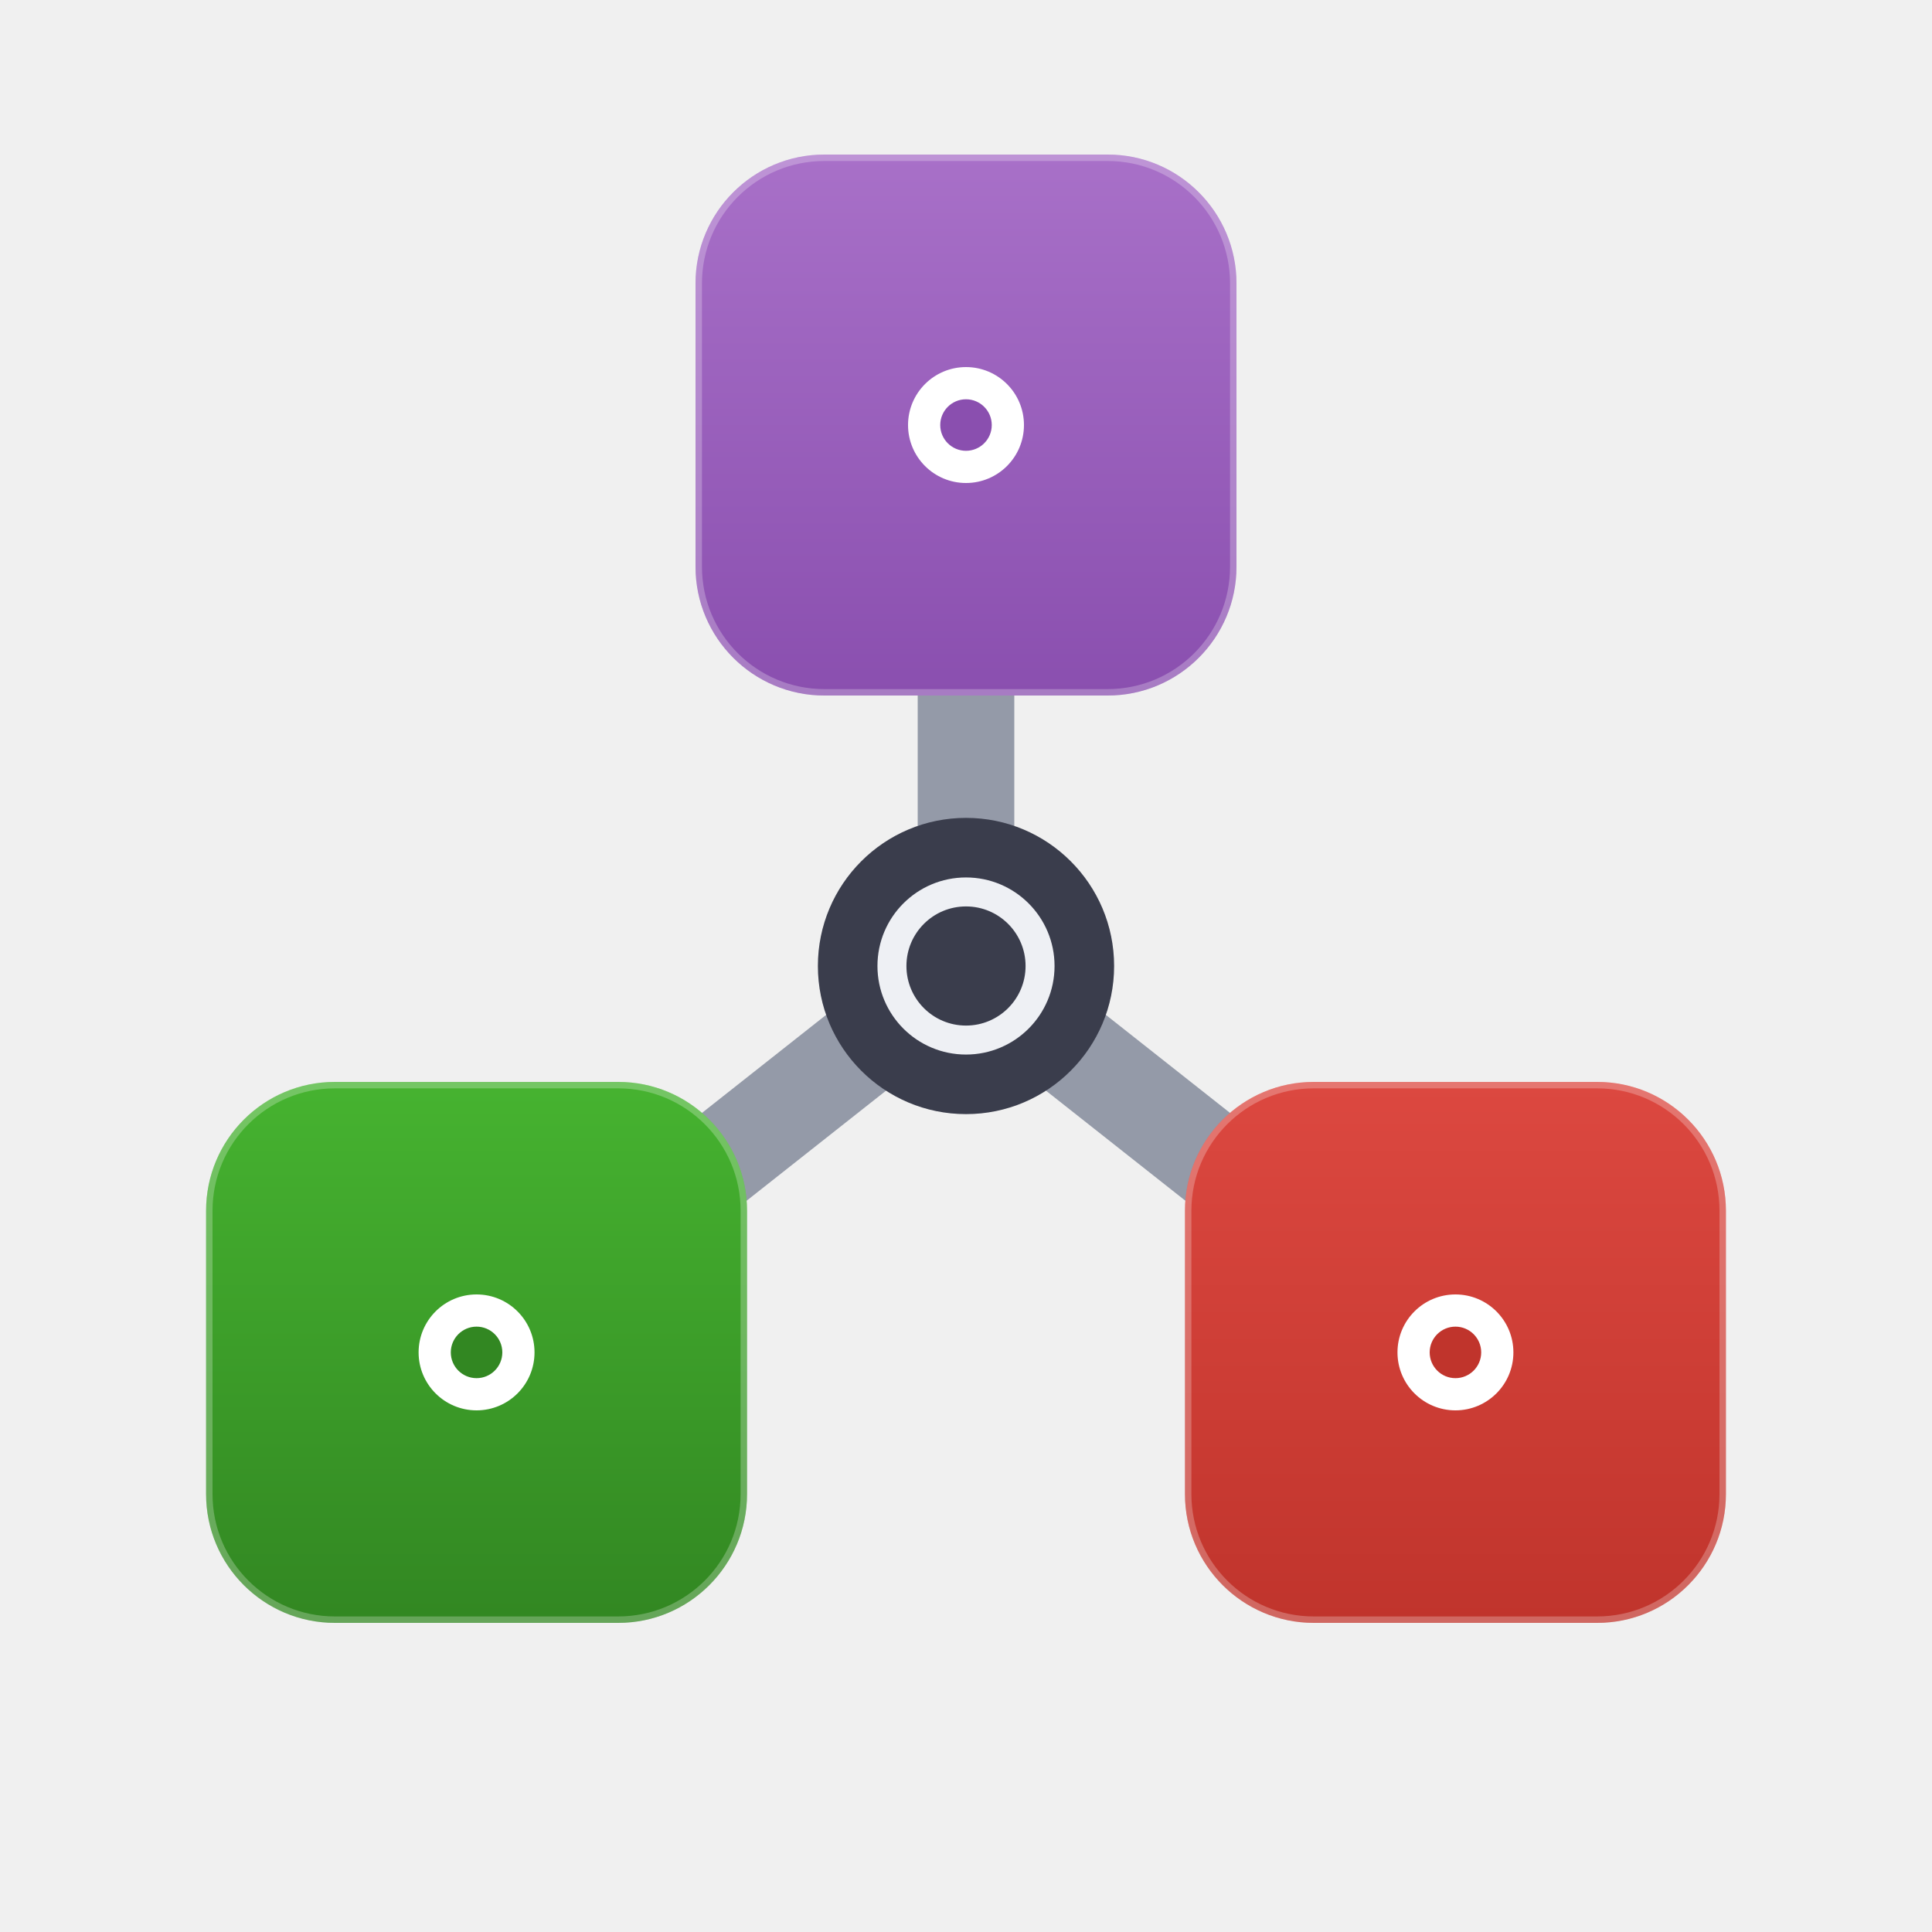
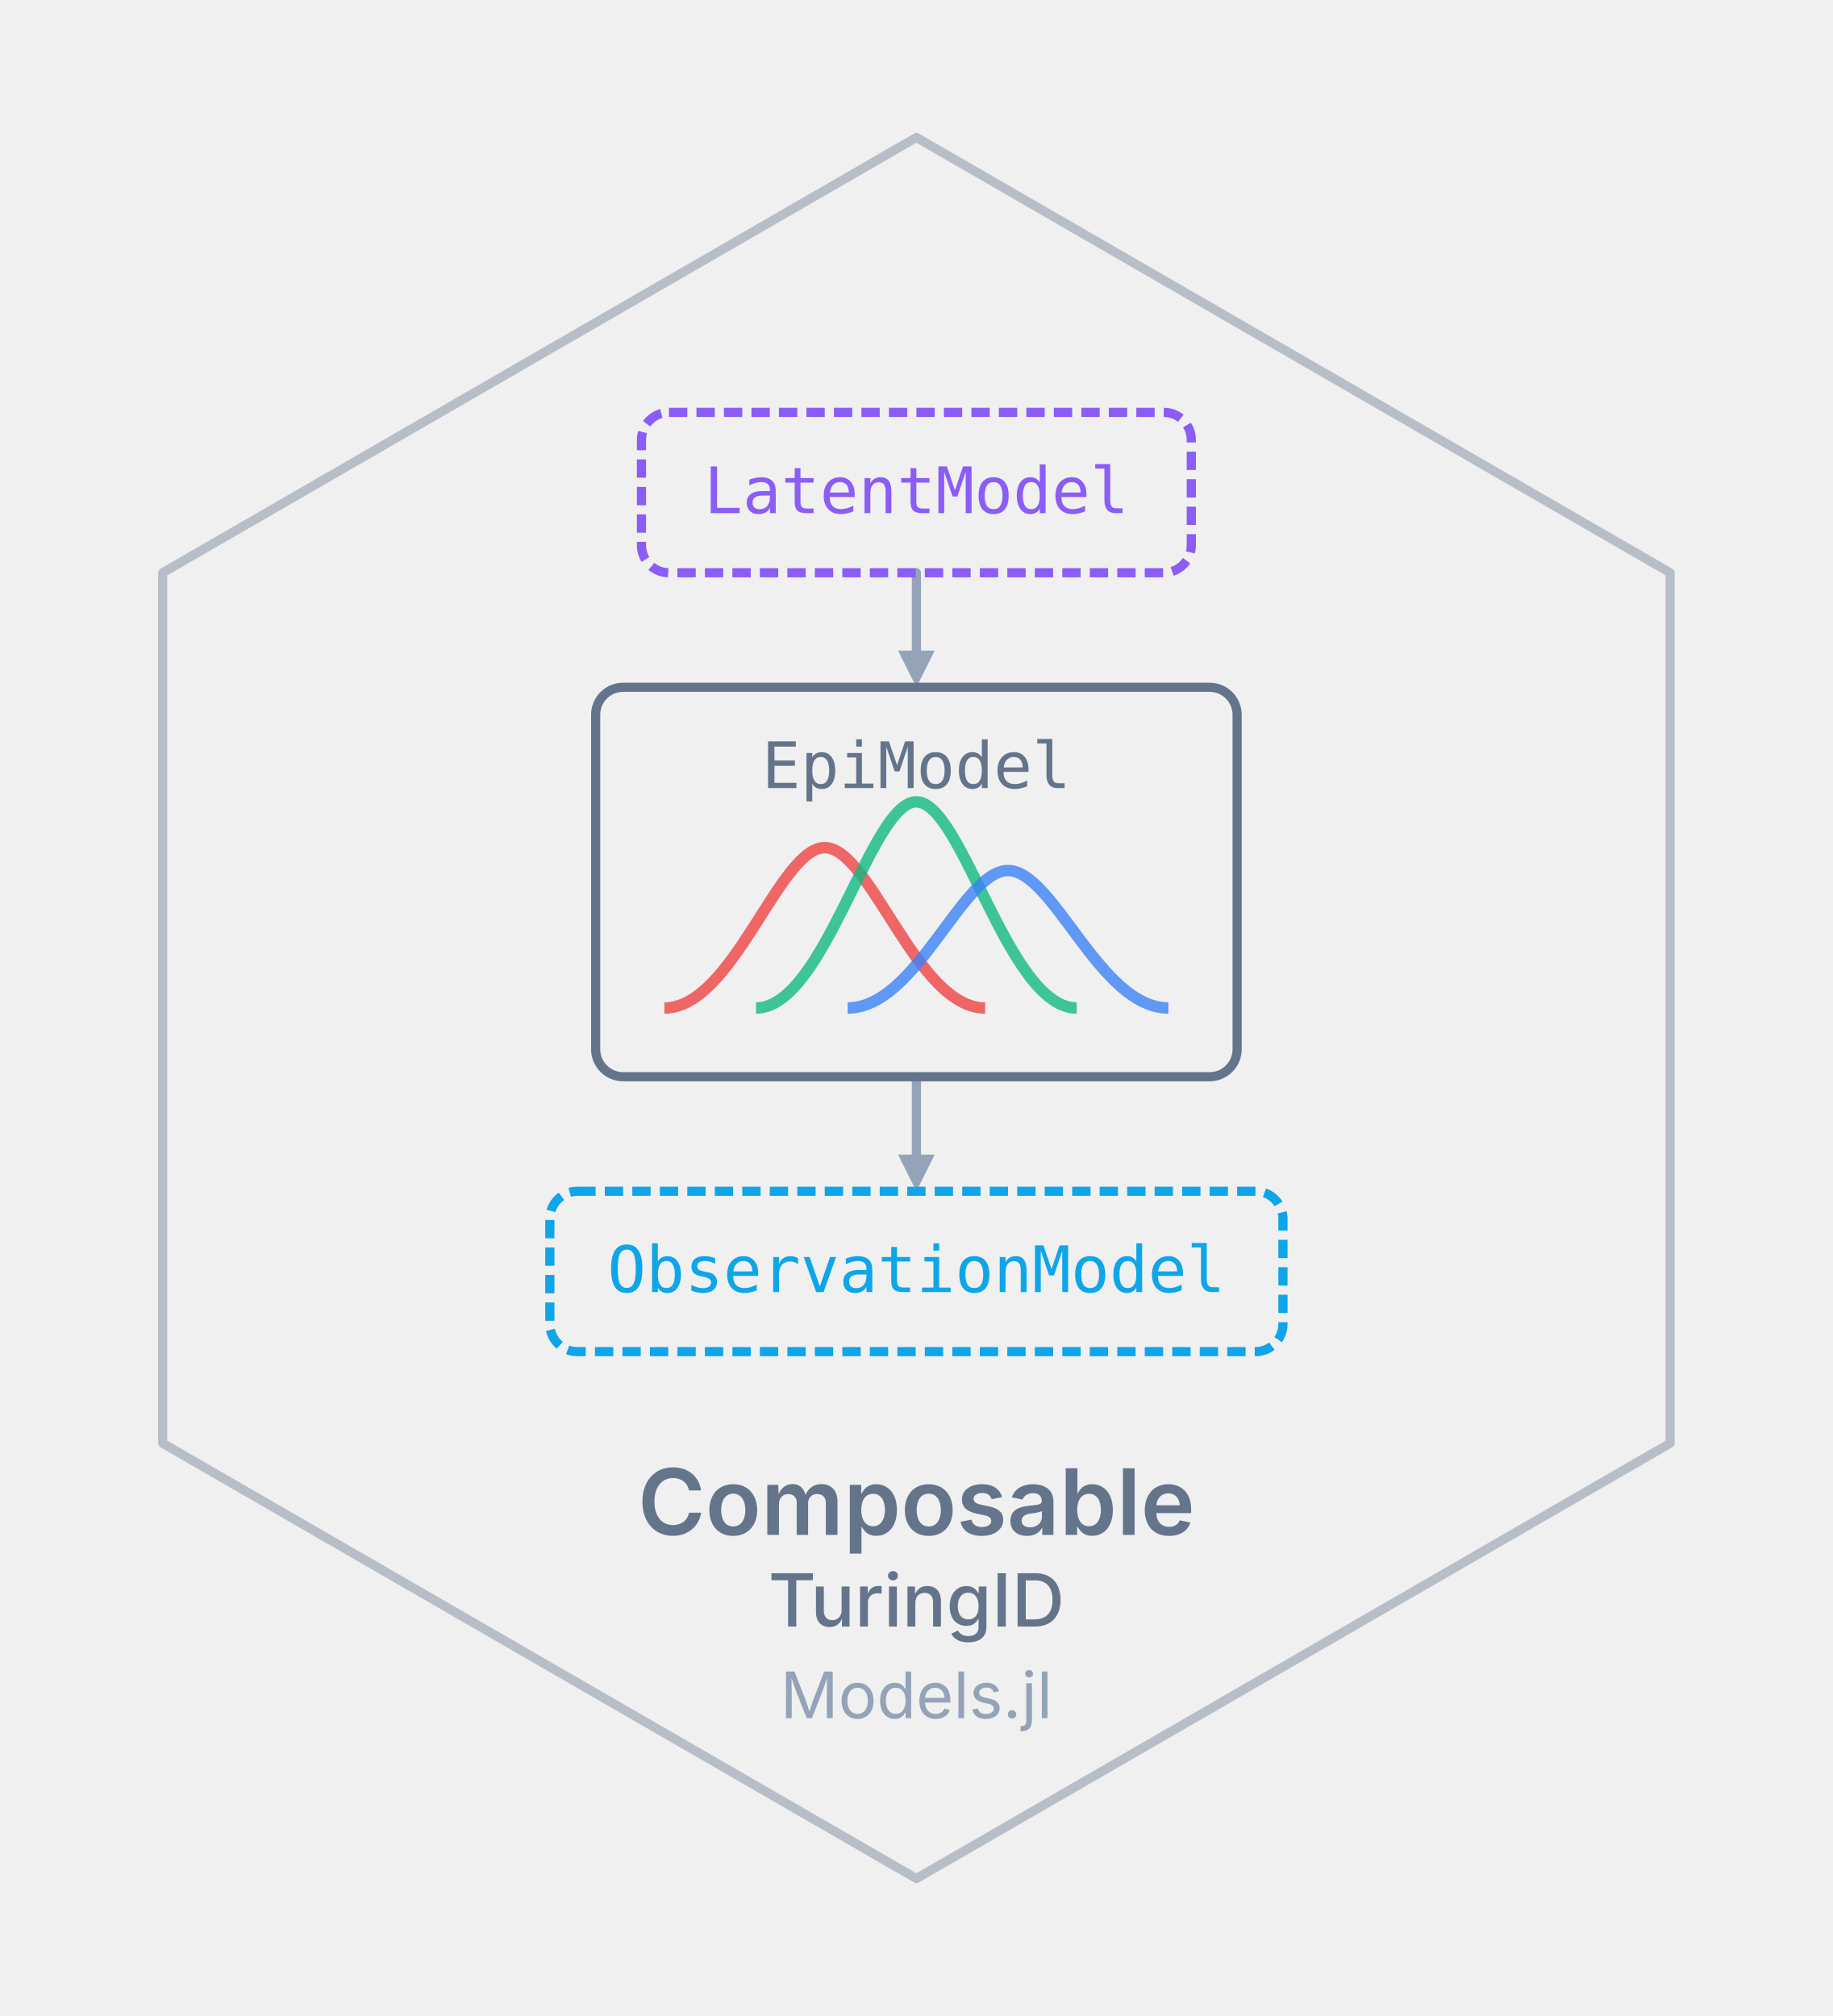
- <svg xmlns="http://www.w3.org/2000/svg" viewBox="0 0 300 300" fill="none">
-   <defs>
-     <linearGradient id="ppl" x1="0" y1="0" x2="0" y2="1">
-       <stop offset="0" stop-color="#a870c8" />
-       <stop offset="1" stop-color="#8a4faf" />
-     </linearGradient>
-     <linearGradient id="grn" x1="0" y1="0" x2="0" y2="1">
-       <stop offset="0" stop-color="#46b330" />
-       <stop offset="1" stop-color="#328722" />
-     </linearGradient>
-     <linearGradient id="red" x1="0" y1="0" x2="0" y2="1">
-       <stop offset="0" stop-color="#dc4840" />
-       <stop offset="1" stop-color="#c0342c" />
-     </linearGradient>
-   </defs>
-   <g stroke="#949aa8" stroke-width="15" stroke-linecap="round">
-     <line x1="150" y1="150" x2="150" y2="66" />
-     <line x1="150" y1="150" x2="74" y2="210" />
-     <line x1="150" y1="150" x2="226" y2="210" />
-   </g>
-   <circle cx="150" cy="150" r="23" fill="#3a3d4c" />
-   <circle cx="150" cy="150" r="11.5" fill="none" stroke="#eef0f4" stroke-width="4.5" />
-   <g>
-     <rect x="108" y="24" width="84" height="84" rx="20" fill="url(#ppl)" />
-     <rect x="108.5" y="24.5" width="83" height="83" rx="19.5" fill="none" stroke="#fff" stroke-opacity=".25" />
-     <circle cx="150" cy="66" r="9" fill="#fff" />
-     <circle cx="150" cy="66" r="4" fill="#8a4faf" />
-   </g>
-   <g>
-     <rect x="32" y="168" width="84" height="84" rx="20" fill="url(#grn)" />
-     <rect x="32.5" y="168.5" width="83" height="83" rx="19.5" fill="none" stroke="#fff" stroke-opacity=".25" />
-     <circle cx="74" cy="210" r="9" fill="#fff" />
-     <circle cx="74" cy="210" r="4" fill="#328722" />
-   </g>
-   <g>
-     <rect x="184" y="168" width="84" height="84" rx="20" fill="url(#red)" />
-     <rect x="184.5" y="168.5" width="83" height="83" rx="19.5" fill="none" stroke="#fff" stroke-opacity=".25" />
-     <circle cx="226" cy="210" r="9" fill="#fff" />
-     <circle cx="226" cy="210" r="4" fill="#c0342c" />
-   </g>
+ <svg xmlns="http://www.w3.org/2000/svg" viewBox="0 0 400 440" role="img" aria-label="ComposableTuringIDModels.jl logo">
+   <polygon points="200,30 364.5,125 364.5,315 200,410 35.5,315 35.5,125" fill="none" stroke="#64748b" stroke-width="2" stroke-linejoin="round" opacity="0.4" />
+   <path d="M 200,125 L 200,145" fill="none" stroke="#94a3b8" stroke-width="2" stroke-linecap="round" />
+   <polygon points="200,150 196,142 204,142" fill="#94a3b8" />
+   <path d="M 200,235 L 200,255" fill="none" stroke="#94a3b8" stroke-width="2" stroke-linecap="round" />
+   <polygon points="200,260 196,252 204,252" fill="#94a3b8" />
+   <rect x="140" y="90" width="120" height="35" rx="6" fill="none" stroke="#8b5cf6" stroke-width="2" stroke-dasharray="4 2" />
+   <text x="200" y="112" font-family="monospace" font-size="14" fill="#8b5cf6" text-anchor="middle">LatentModel</text>
+   <rect x="130" y="150" width="140" height="85" rx="6" fill="none" stroke="#64748b" stroke-width="2" />
+   <text x="200" y="172" font-family="monospace" font-size="14" fill="#64748b" text-anchor="middle">EpiModel</text>
+   <path d="M 145,220 C 160,220 170,185 180,185 C 190,185 200,220 215,220" fill="none" stroke="#ef4444" stroke-width="2.5" opacity="0.8" />
+   <path d="M 165,220 C 180,220 190,175 200,175 C 210,175 220,220 235,220" fill="none" stroke="#10b981" stroke-width="2.5" opacity="0.8" />
+   <path d="M 185,220 C 200,220 210,190 220,190 C 230,190 240,220 255,220" fill="none" stroke="#3b82f6" stroke-width="2.5" opacity="0.8" />
+   <rect x="120" y="260" width="160" height="35" rx="6" fill="none" stroke="#0ea5e9" stroke-width="2" stroke-dasharray="4 2" />
+   <text x="200" y="282" font-family="monospace" font-size="14" fill="#0ea5e9" text-anchor="middle">ObservationModel</text>
+   <text x="200" y="335" font-family="system-ui, -apple-system, sans-serif" font-size="20" font-weight="600" fill="#64748b" text-anchor="middle">Composable</text>
+   <text x="200" y="355" font-family="system-ui, -apple-system, sans-serif" font-size="16" font-weight="500" fill="#64748b" text-anchor="middle">TuringID</text>
+   <text x="200" y="375" font-family="system-ui, -apple-system, sans-serif" font-size="14" font-weight="400" fill="#94a3b8" text-anchor="middle">Models.jl</text>
</svg>
